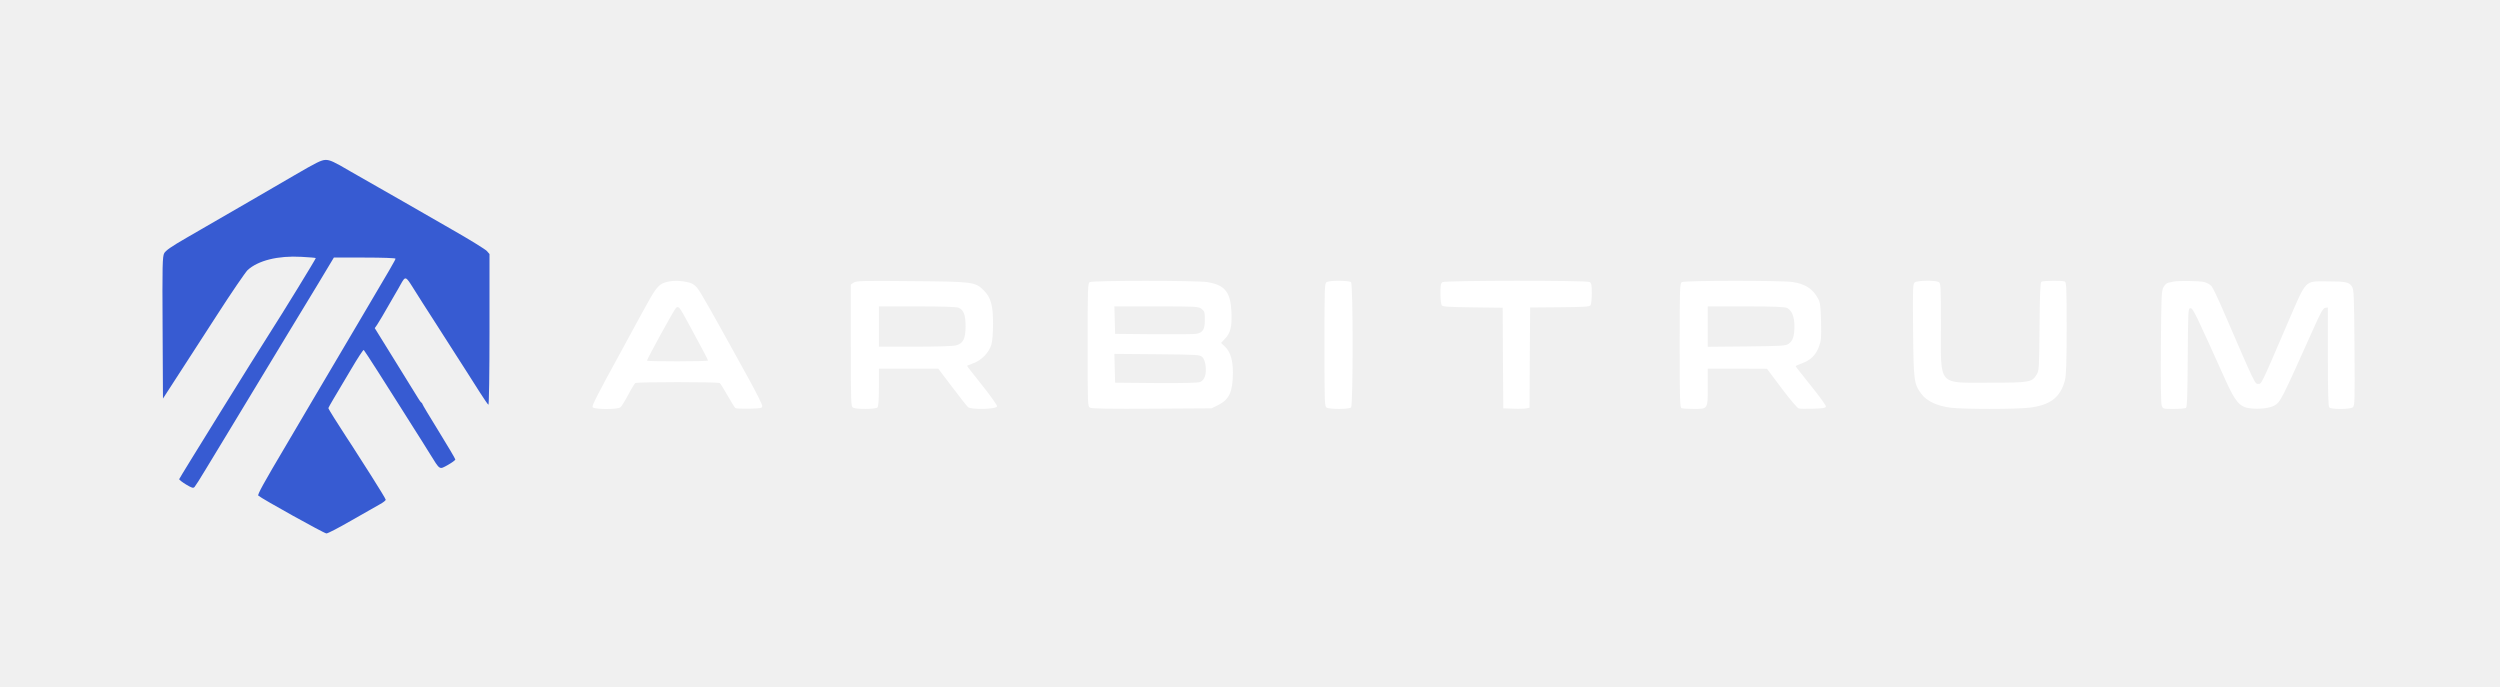
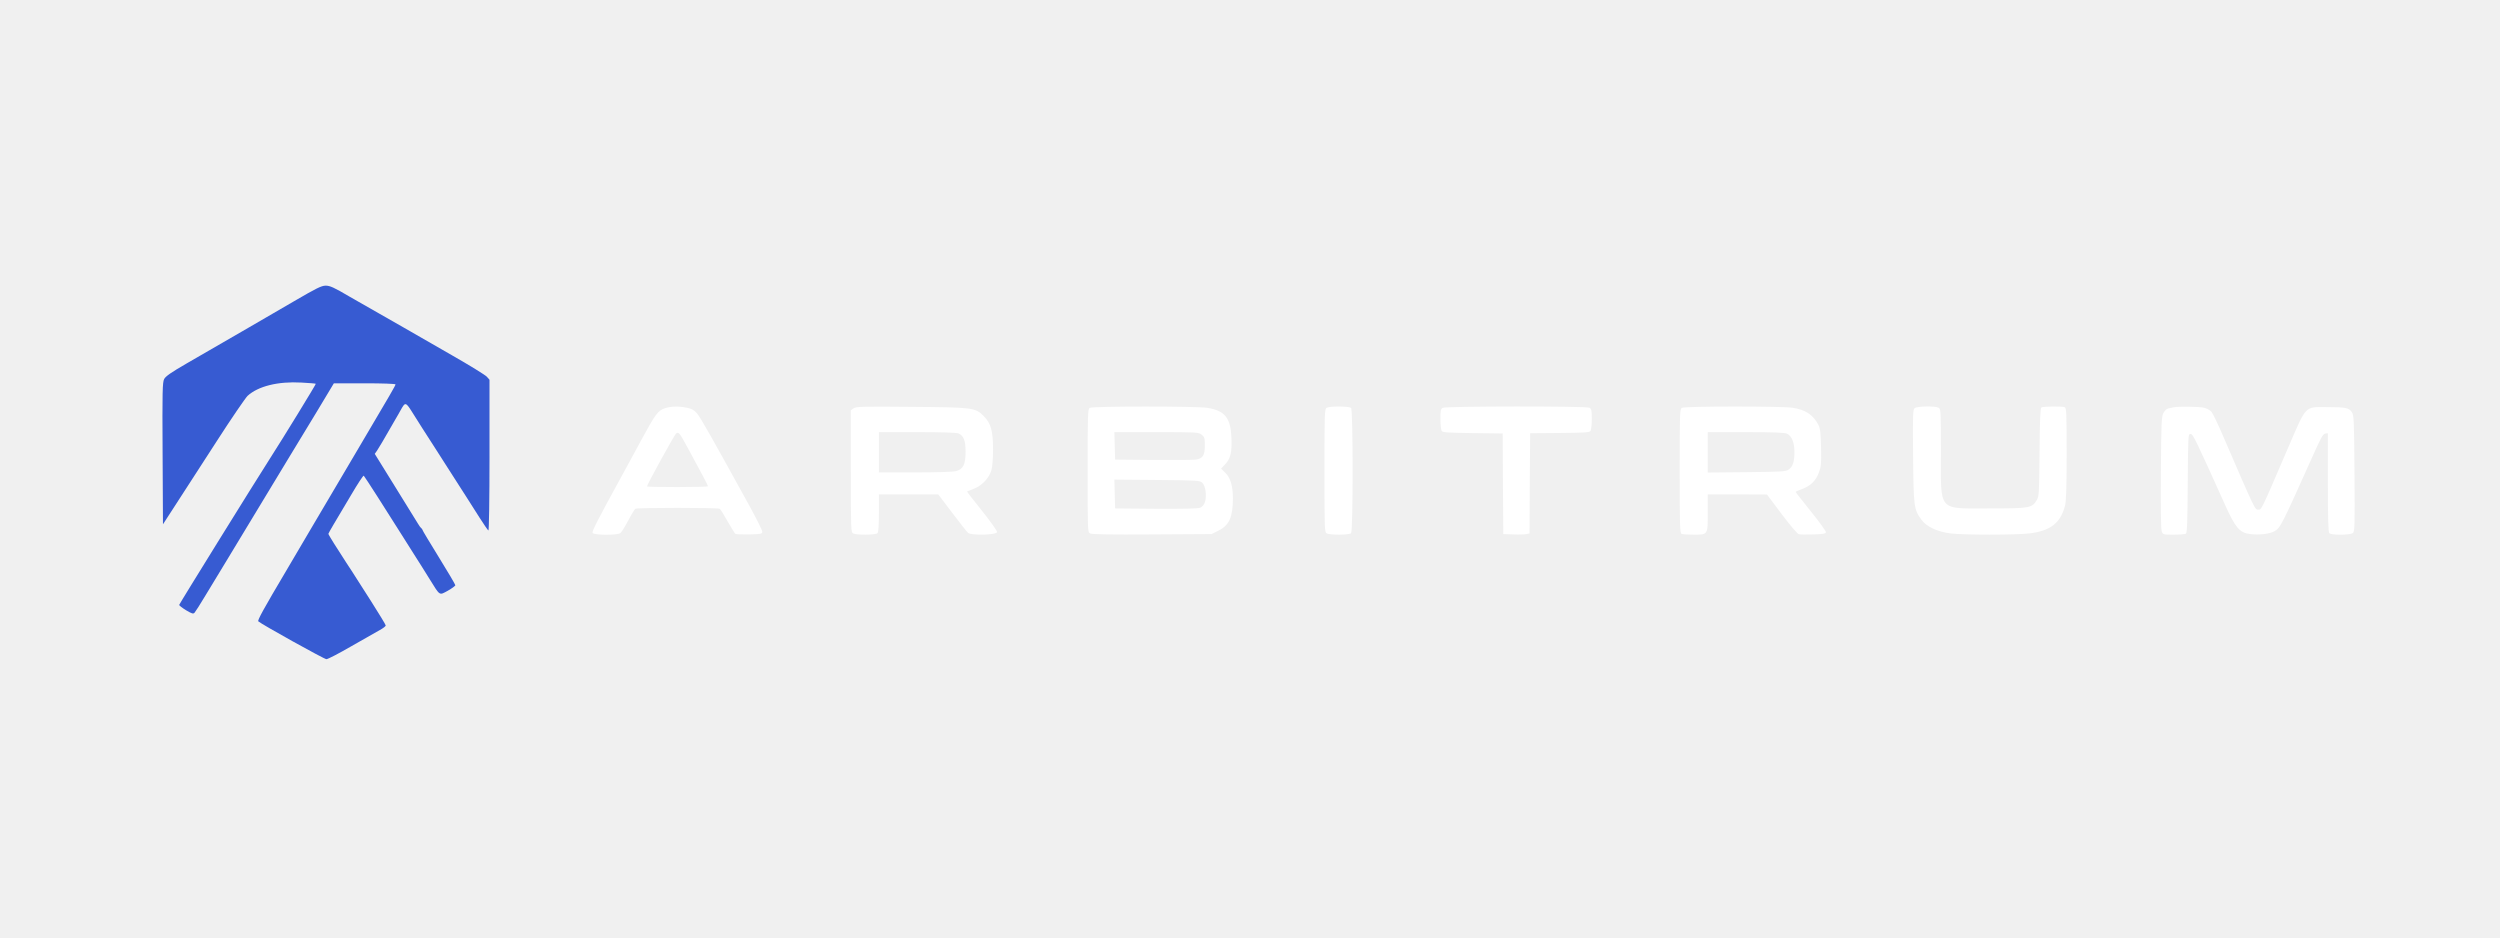
- <svg xmlns="http://www.w3.org/2000/svg" version="1.0" width="2048pt" height="562pt" viewBox="0 0 2048 562" preserveAspectRatio="xMidYMid meet">
+ <svg xmlns="http://www.w3.org/2000/svg" version="1.0" width="200" height="75" viewBox="0 0 2048 562" preserveAspectRatio="xMidYMid meet">
  <g transform="translate(0,562) scale(0.1,-0.1)" fill="#fff" stroke="none">
    <path d="M2410 4183 c-201 -117 -483 -281 -882 -511 -125 -72 -172 -105 -183 -127 -14 -26 -16 -99 -13 -610 l3 -580 70 108 c97 149 121 186 370 572 120 187 235 354 253 372 86 79 249 120 441 109 63 -3 116 -8 118 -10 3 -3 -271 -450 -381 -621 -112 -174 -737 -1182 -738 -1190 -1 -5 25 -25 56 -44 49 -29 59 -32 70 -20 7 8 47 70 88 139 41 69 126 208 188 310 62 102 172 284 245 405 73 121 181 299 239 395 59 96 168 277 244 402 l137 228 253 0 c144 0 252 -4 252 -9 0 -9 -37 -73 -305 -526 -120 -203 -138 -233 -375 -635 -73 -124 -168 -286 -212 -360 -191 -322 -240 -412 -232 -420 26 -24 540 -310 558 -310 12 0 104 48 206 107 102 58 206 118 232 132 26 14 48 31 48 37 0 6 -55 96 -121 200 -67 104 -127 198 -133 208 -6 11 -15 25 -19 30 -8 11 -72 110 -151 234 -25 40 -46 75 -46 79 0 3 20 38 43 77 24 39 88 147 142 239 54 92 101 164 105 160 11 -12 192 -295 310 -483 14 -22 57 -90 96 -152 40 -62 100 -158 134 -213 87 -140 77 -133 149 -94 33 19 61 39 61 45 0 6 -61 109 -135 229 -74 120 -135 221 -135 226 0 4 -4 9 -8 11 -4 2 -17 19 -28 38 -12 19 -96 156 -188 304 l-166 268 19 27 c15 22 47 76 152 259 11 17 28 49 40 70 41 73 41 73 108 -34 34 -55 107 -169 162 -254 55 -85 127 -198 160 -250 33 -52 82 -129 109 -170 27 -41 76 -119 110 -173 34 -53 66 -100 71 -103 5 -3 9 256 9 615 l0 620 -22 25 c-13 14 -142 94 -288 177 -146 83 -323 185 -395 227 -71 41 -164 94 -205 117 -41 23 -146 83 -233 133 -132 78 -164 92 -200 92 -35 -1 -75 -21 -257 -127z" fill="#375BD2" />
    <path d="M5445 3305 c-55 -19 -76 -47 -190 -257 -54 -101 -133 -244 -173 -318 -186 -339 -233 -432 -228 -445 7 -20 204 -21 228 -2 9 6 38 53 64 102 26 50 53 93 58 97 14 10 678 10 692 0 6 -4 35 -50 64 -102 30 -52 58 -98 64 -103 6 -4 58 -6 116 -5 99 3 105 4 104 24 0 11 -45 101 -99 200 -315 572 -406 733 -434 766 -24 28 -42 39 -81 47 -68 15 -136 13 -185 -4z m195 -335 c109 -200 160 -297 160 -304 0 -3 -112 -6 -250 -6 -137 0 -250 2 -250 5 0 14 224 422 238 433 22 17 27 10 102 -128z" />
    <path d="M6993 3305 l-23 -16 0 -499 c0 -483 1 -500 19 -510 28 -14 184 -13 199 2 8 8 12 59 12 165 l0 153 243 0 243 0 113 -149 c62 -82 121 -157 131 -166 26 -23 233 -18 238 6 2 9 -53 86 -123 174 -70 86 -125 158 -123 159 2 1 26 11 53 21 66 24 127 87 146 151 9 31 14 95 14 174 0 150 -18 213 -76 271 -70 70 -85 72 -594 76 -401 4 -452 2 -472 -12z m860 -206 c42 -19 57 -59 57 -151 0 -102 -19 -141 -77 -157 -23 -7 -158 -11 -335 -11 l-298 0 0 165 0 165 315 0 c204 0 322 -4 338 -11z" />
    <path d="M8928 3309 c-17 -9 -18 -45 -18 -514 0 -497 0 -504 20 -515 14 -8 171 -10 508 -8 l487 3 55 27 c90 45 119 109 120 264 0 103 -20 170 -63 212 l-34 33 33 35 c45 47 57 99 52 219 -7 162 -54 221 -198 244 -86 14 -939 14 -962 0z m916 -220 c24 -19 26 -27 26 -90 0 -79 -16 -104 -72 -114 -18 -3 -175 -4 -348 -3 l-315 3 -3 113 -3 112 344 0 c333 0 345 -1 371 -21z m6 -395 c26 -25 37 -108 21 -157 -8 -22 -21 -39 -39 -46 -19 -8 -132 -10 -362 -9 l-335 3 -3 118 -3 118 350 -3 c338 -3 351 -4 371 -24z" />
    <path d="M10868 3309 c-17 -9 -18 -45 -18 -514 0 -488 1 -505 19 -515 28 -14 184 -13 199 2 17 17 17 1009 0 1026 -15 15 -175 16 -200 1z" />
    <path d="M11818 3309 c-15 -8 -18 -24 -18 -92 0 -45 5 -89 10 -97 8 -13 50 -15 255 -18 l245 -3 2 -412 3 -412 85 -3 c47 -2 95 0 107 3 l23 5 2 411 3 410 243 2 c203 2 244 4 252 17 5 8 10 52 10 97 0 71 -3 84 -19 93 -27 14 -1179 13 -1203 -1z" />
    <path d="M13778 3309 c-17 -9 -18 -45 -18 -518 0 -455 2 -510 16 -515 9 -3 53 -6 99 -6 117 0 115 -3 115 181 l0 149 243 0 242 -1 120 -160 c66 -88 129 -162 140 -165 11 -3 65 -4 120 -2 79 2 100 6 103 18 1 8 -54 85 -123 170 -68 85 -125 157 -125 160 0 3 23 13 50 23 71 25 115 68 140 135 19 51 21 73 18 207 -3 122 -7 157 -22 185 -44 83 -106 124 -213 140 -92 13 -883 13 -905 -1z m862 -212 c38 -19 60 -72 60 -148 0 -81 -13 -122 -48 -146 -24 -16 -57 -18 -344 -21 l-318 -3 0 165 0 166 313 0 c229 0 319 -4 337 -13z" />
    <path d="M15686 3307 c-16 -12 -17 -39 -14 -392 4 -419 7 -439 68 -522 43 -59 130 -99 240 -113 108 -13 528 -13 642 0 173 20 257 84 294 225 10 37 14 145 14 426 0 335 -2 378 -16 383 -22 9 -177 7 -191 -2 -9 -5 -13 -103 -15 -367 -3 -337 -4 -362 -23 -392 -39 -65 -56 -68 -385 -68 -431 0 -400 -35 -400 462 0 338 -1 353 -19 363 -28 15 -173 13 -195 -3z" />
    <path d="M17805 3313 c-11 -2 -30 -6 -42 -9 -13 -2 -31 -19 -40 -37 -16 -29 -18 -74 -21 -487 -2 -298 0 -465 7 -483 10 -27 12 -27 98 -27 49 0 94 4 100 8 10 6 13 104 15 413 3 395 3 404 23 404 20 0 38 -37 285 -586 82 -182 118 -224 203 -234 74 -9 161 1 199 23 50 29 56 41 321 632 59 133 78 166 95 168 l22 3 0 -403 c0 -301 3 -407 12 -416 17 -17 169 -16 192 1 16 12 17 46 14 488 -3 434 -5 477 -21 502 -24 36 -51 42 -204 42 -187 0 -165 23 -324 -345 -219 -510 -212 -495 -239 -495 -28 0 -21 -16 -291 609 -40 93 -82 180 -93 193 -12 13 -39 28 -61 33 -40 9 -211 12 -250 3z" />
  </g>
</svg>
